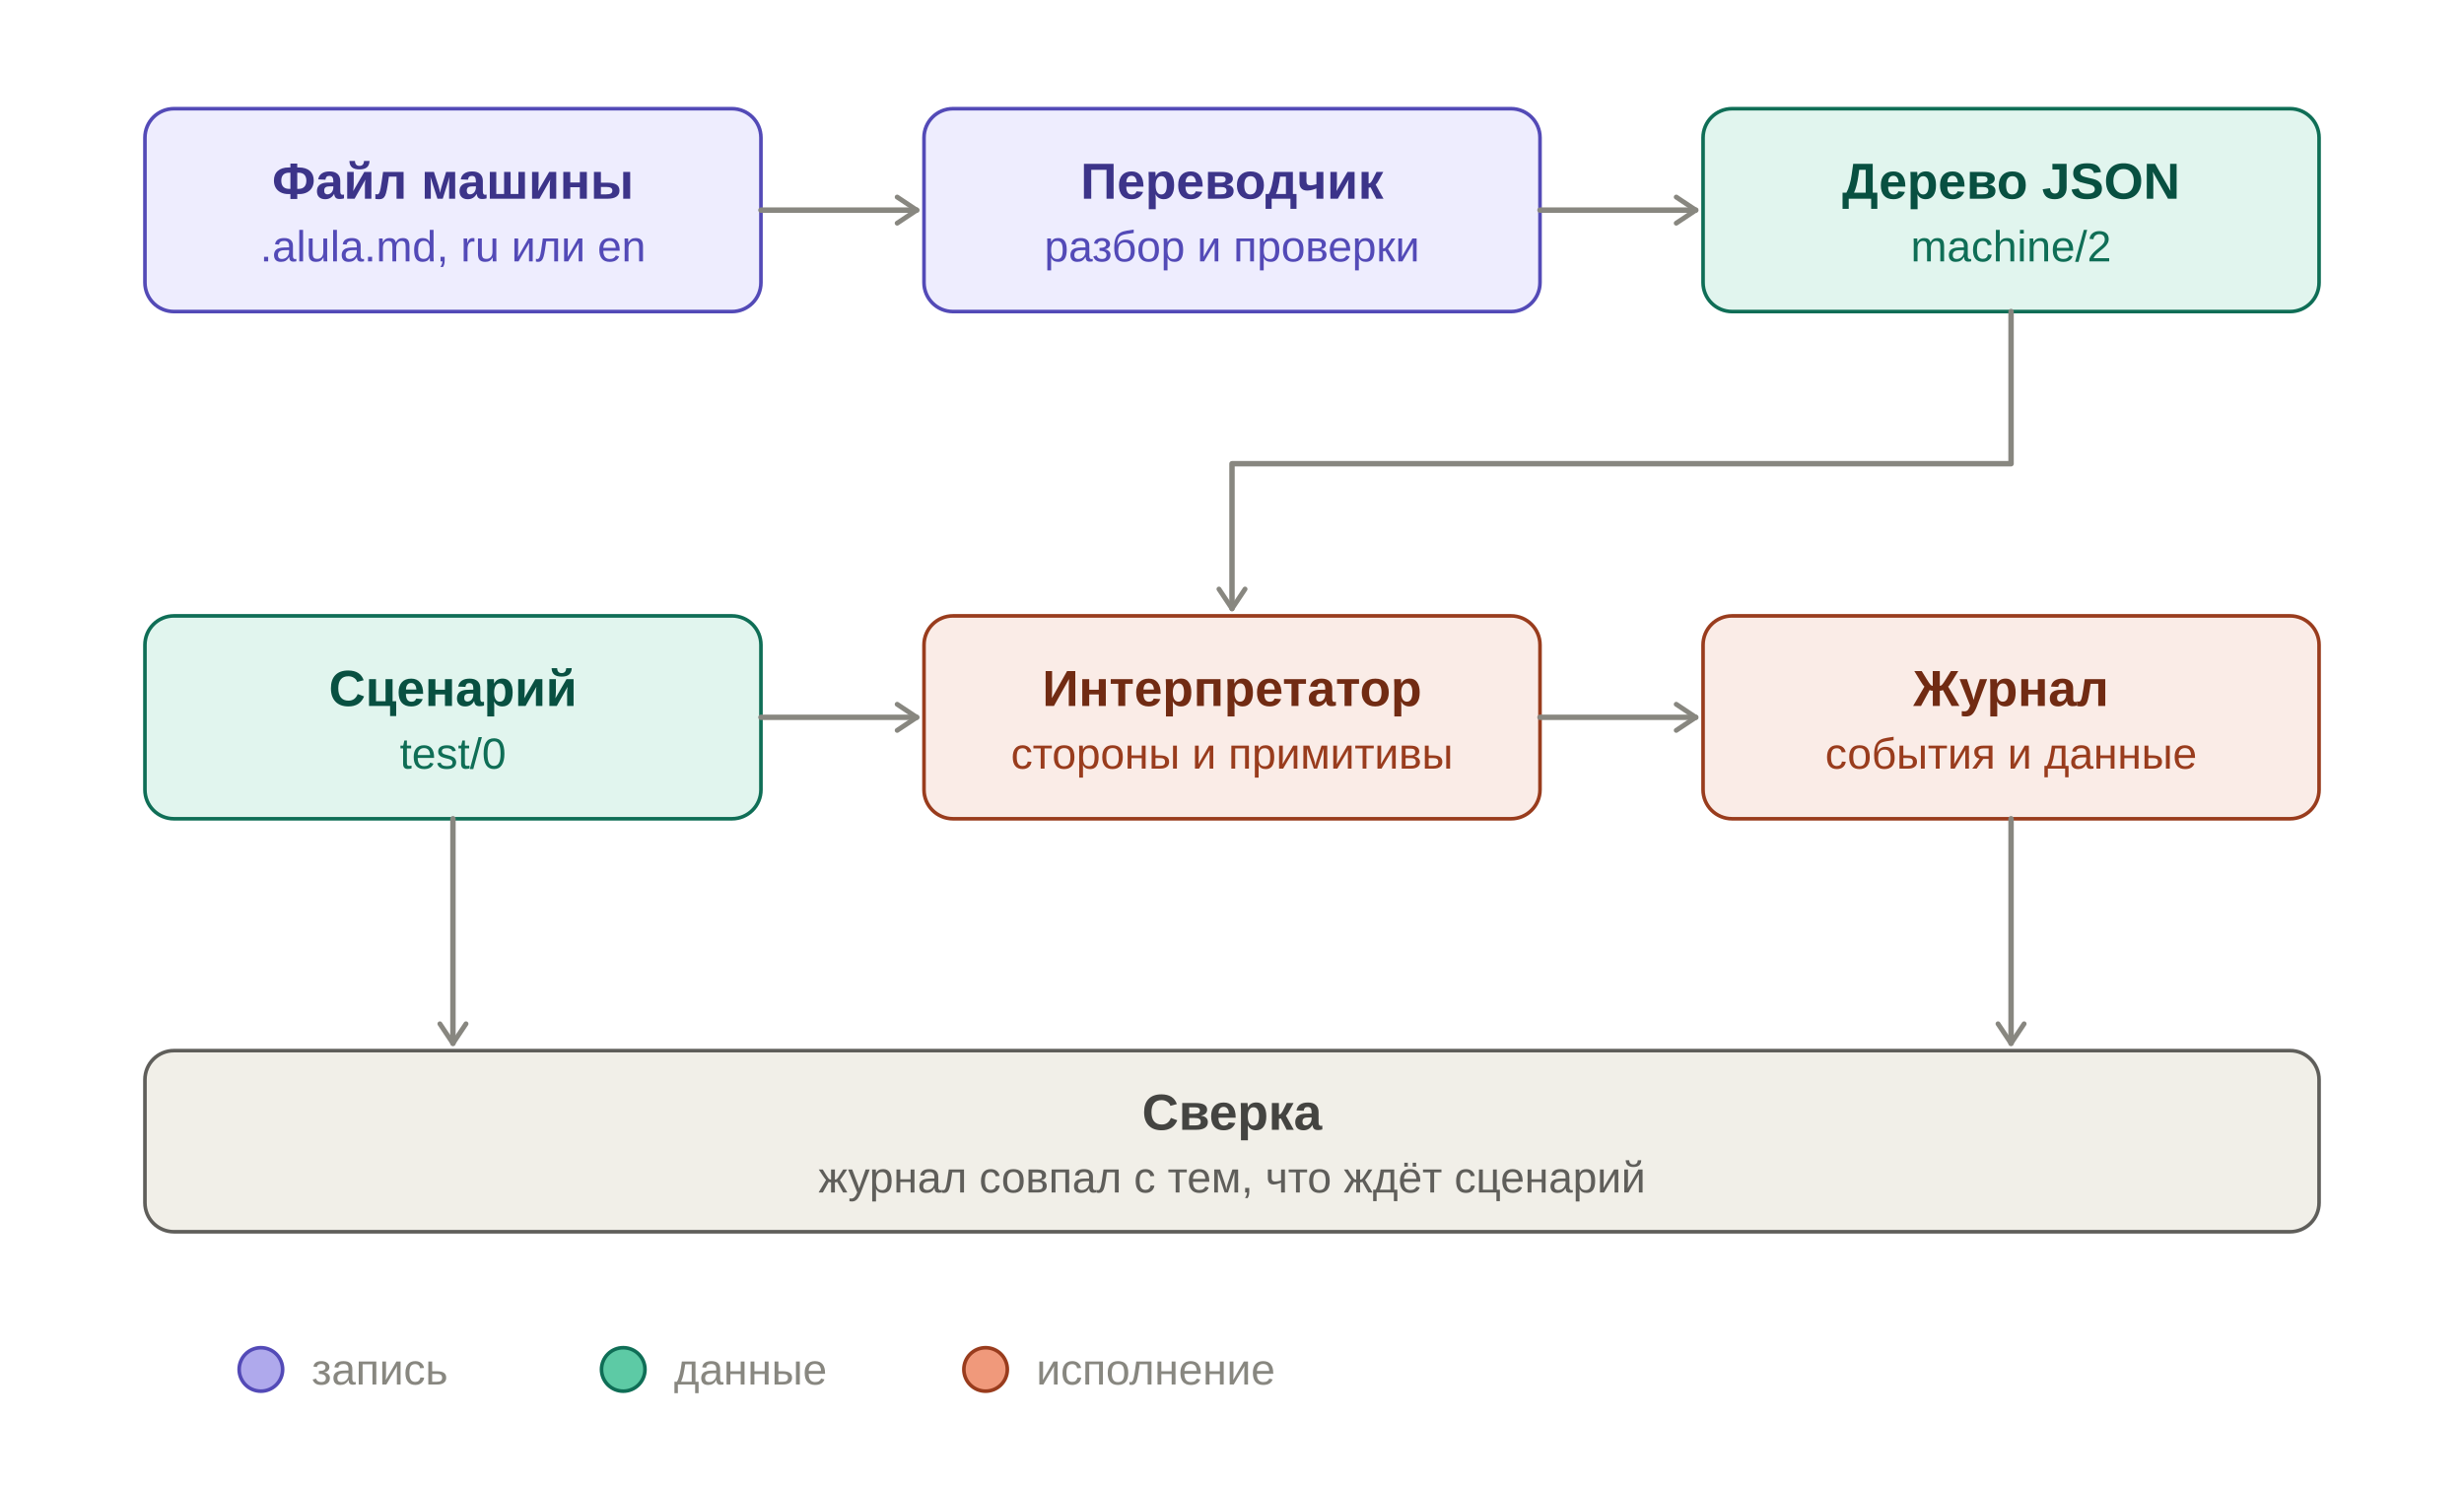
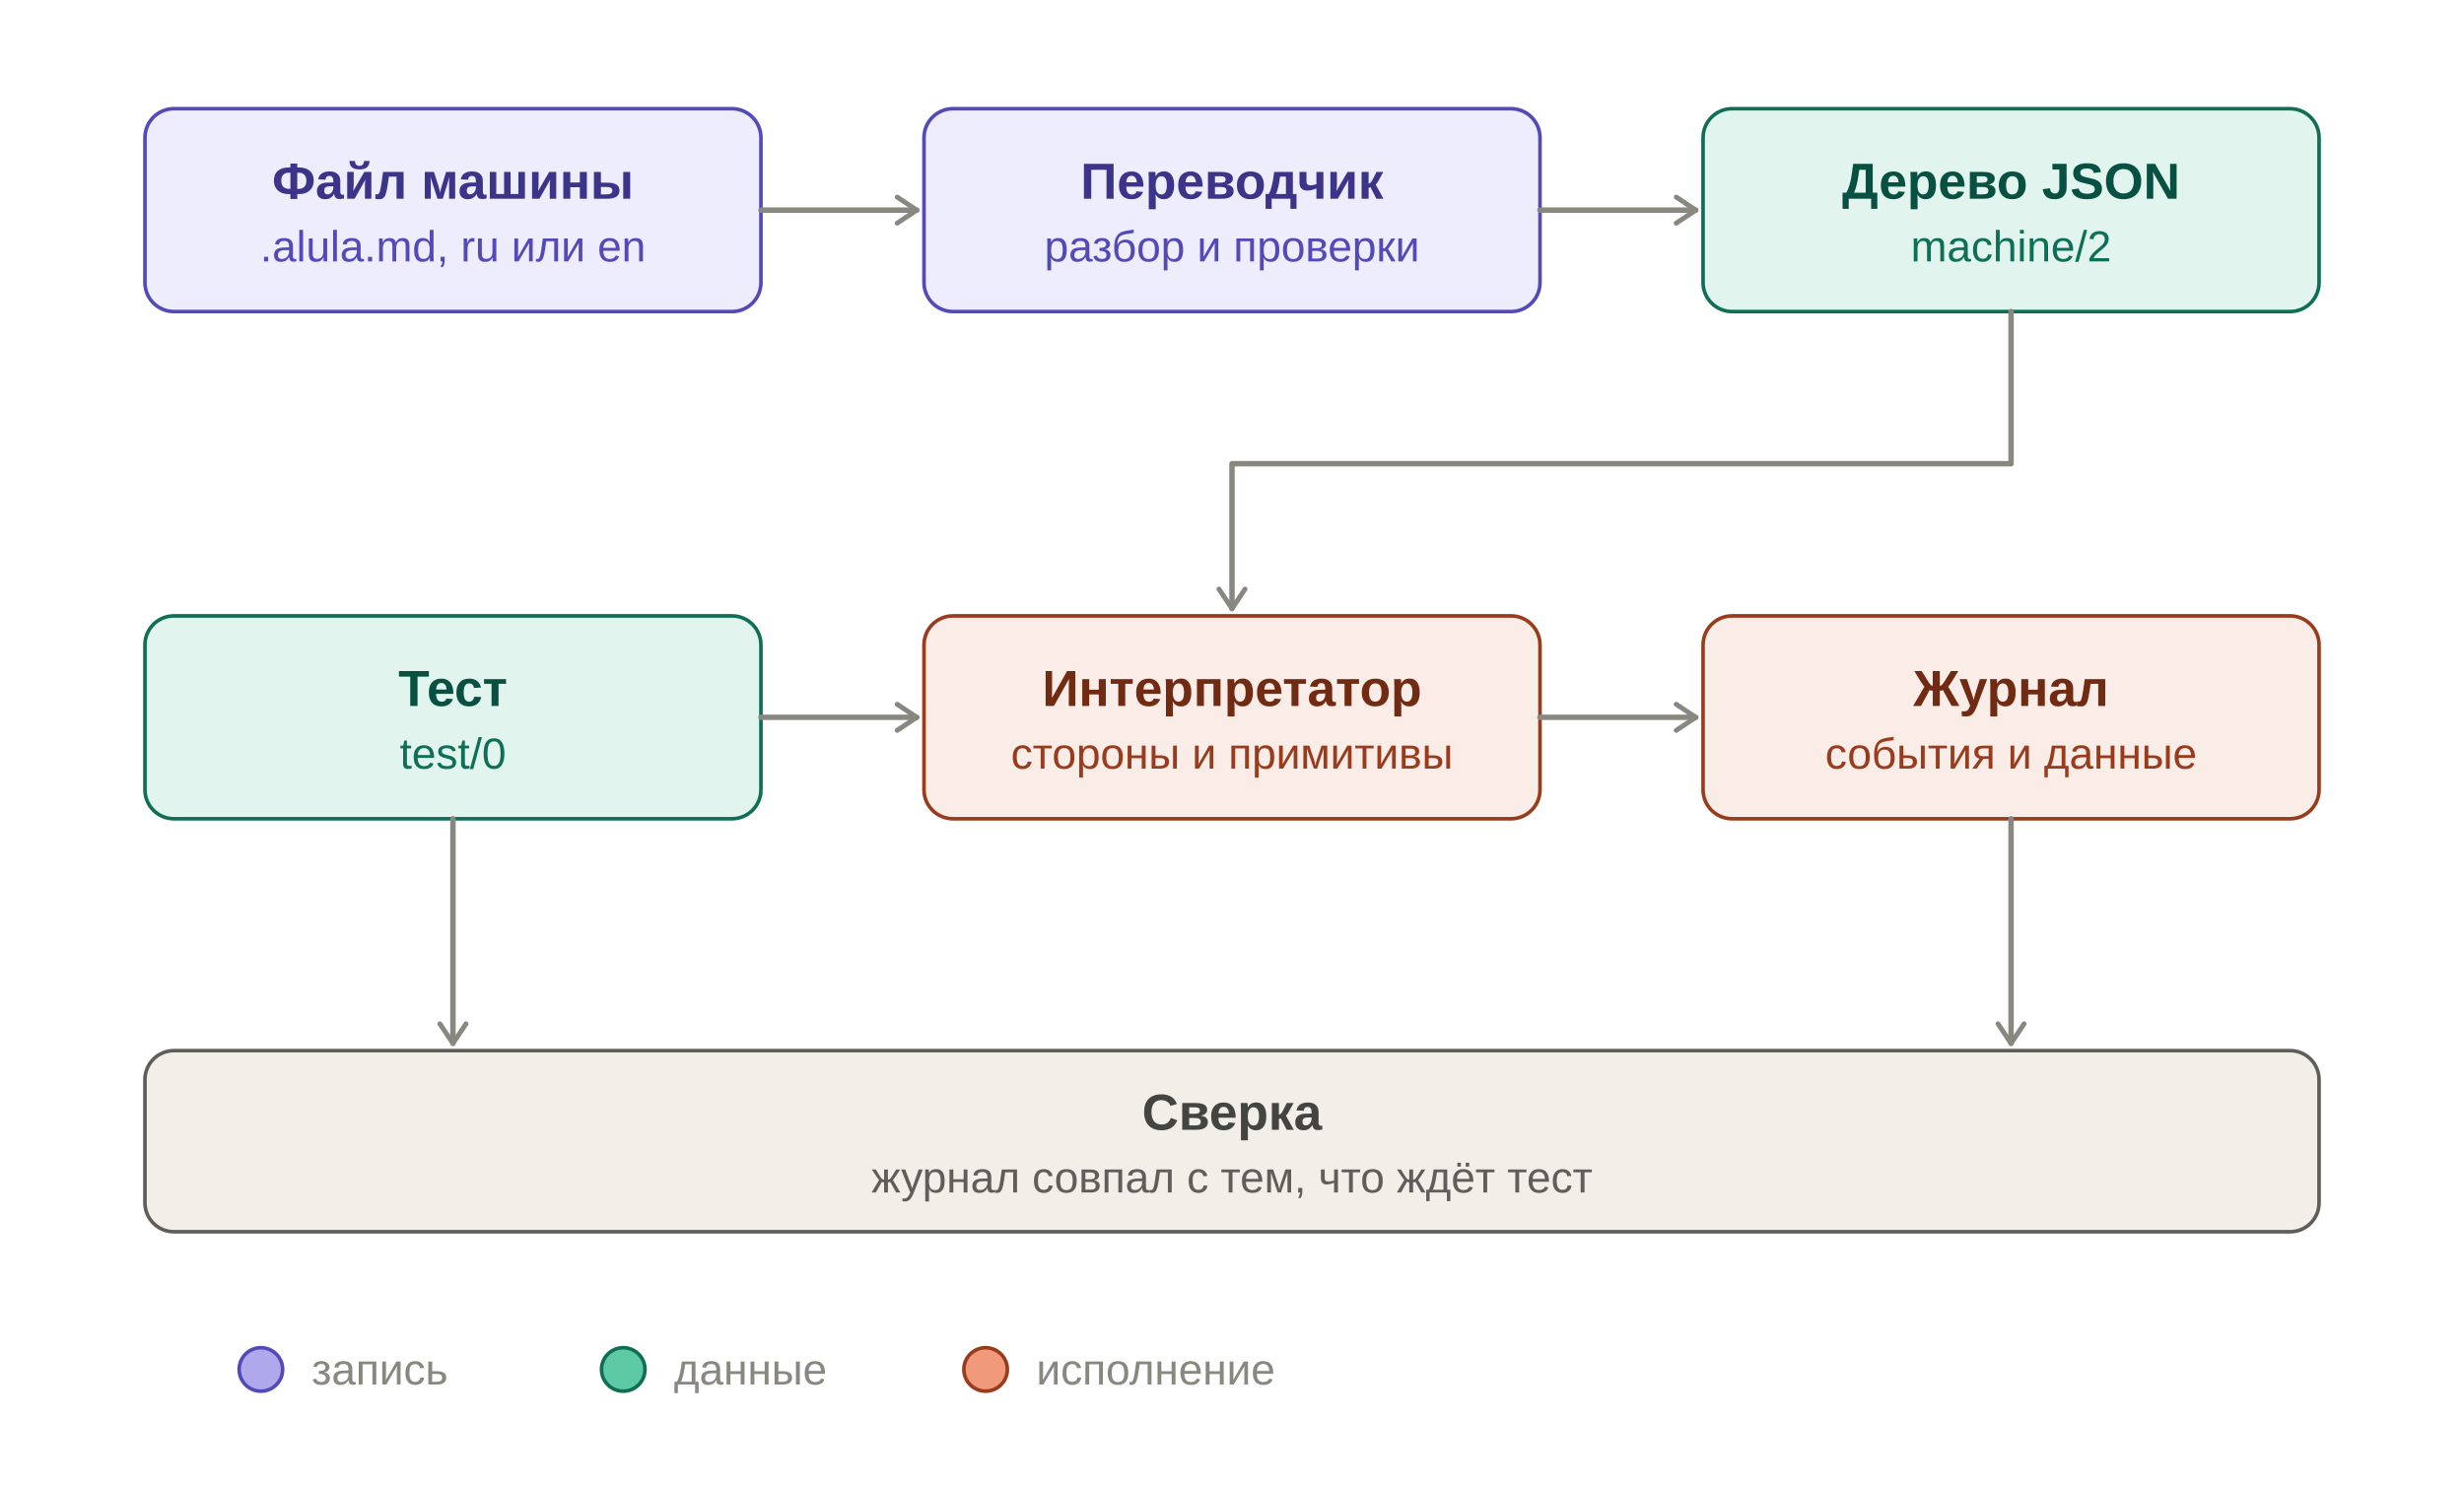
<svg xmlns="http://www.w3.org/2000/svg" viewBox="0 0 680 410" width="680" height="410" role="img">
  <defs>
    <marker id="a" viewBox="0 0 10 10" refX="8" refY="5" markerWidth="6" markerHeight="6" orient="auto-start-reverse">
      <path d="M2 1L8 5L2 9" fill="none" stroke="#888780" stroke-width="1.5" stroke-linecap="round" stroke-linejoin="round" />
    </marker>
  </defs>
  <rect x="40" y="30" width="170" height="56" rx="8" fill="#EEEDFE" stroke="#534AB7" stroke-width="1" />
  <text x="125.0" y="50" text-anchor="middle" dominant-baseline="central" font-family="Segoe UI, Arial, sans-serif" font-size="14" font-weight="600" fill="#3C3489">Файл машины</text>
  <text x="125.0" y="68" text-anchor="middle" dominant-baseline="central" font-family="Segoe UI, Arial, sans-serif" font-size="12" fill="#534AB7">.alula.md, ru или en</text>
  <rect x="255" y="30" width="170" height="56" rx="8" fill="#EEEDFE" stroke="#534AB7" stroke-width="1" />
  <text x="340.0" y="50" text-anchor="middle" dominant-baseline="central" font-family="Segoe UI, Arial, sans-serif" font-size="14" font-weight="600" fill="#3C3489">Переводчик</text>
  <text x="340.0" y="68" text-anchor="middle" dominant-baseline="central" font-family="Segoe UI, Arial, sans-serif" font-size="12" fill="#534AB7">разбор и проверки</text>
  <rect x="470" y="30" width="170" height="56" rx="8" fill="#E1F5EE" stroke="#0F6E56" stroke-width="1" />
  <text x="555.0" y="50" text-anchor="middle" dominant-baseline="central" font-family="Segoe UI, Arial, sans-serif" font-size="14" font-weight="600" fill="#085041">Дерево JSON</text>
  <text x="555.0" y="68" text-anchor="middle" dominant-baseline="central" font-family="Segoe UI, Arial, sans-serif" font-size="12" fill="#0F6E56">machine/2</text>
  <line x1="210" y1="58" x2="253" y2="58" stroke="#888780" stroke-width="1.5" fill="none" stroke-linecap="round" stroke-linejoin="round" marker-end="url(#a)" />
  <line x1="425" y1="58" x2="468" y2="58" stroke="#888780" stroke-width="1.5" fill="none" stroke-linecap="round" stroke-linejoin="round" marker-end="url(#a)" />
  <path d="M555 86 L555 128 L340 128 L340 168" stroke="#888780" stroke-width="1.5" fill="none" stroke-linecap="round" stroke-linejoin="round" marker-end="url(#a)" />
  <rect x="40" y="170" width="170" height="56" rx="8" fill="#E1F5EE" stroke="#0F6E56" stroke-width="1" />
-   <text x="125.0" y="190" text-anchor="middle" dominant-baseline="central" font-family="Segoe UI, Arial, sans-serif" font-size="14" font-weight="600" fill="#085041">Сценарий</text>
+   <text x="125.0" y="190" text-anchor="middle" dominant-baseline="central" font-family="Segoe UI, Arial, sans-serif" font-size="14" font-weight="600" fill="#085041">Тест</text>
  <text x="125.0" y="208" text-anchor="middle" dominant-baseline="central" font-family="Segoe UI, Arial, sans-serif" font-size="12" fill="#0F6E56">test/0</text>
  <rect x="255" y="170" width="170" height="56" rx="8" fill="#FAECE7" stroke="#993C1D" stroke-width="1" />
  <text x="340.0" y="190" text-anchor="middle" dominant-baseline="central" font-family="Segoe UI, Arial, sans-serif" font-size="14" font-weight="600" fill="#712B13">Интерпретатор</text>
  <text x="340.0" y="208" text-anchor="middle" dominant-baseline="central" font-family="Segoe UI, Arial, sans-serif" font-size="12" fill="#993C1D">стороны и примитивы</text>
  <rect x="470" y="170" width="170" height="56" rx="8" fill="#FAECE7" stroke="#993C1D" stroke-width="1" />
  <text x="555.0" y="190" text-anchor="middle" dominant-baseline="central" font-family="Segoe UI, Arial, sans-serif" font-size="14" font-weight="600" fill="#712B13">Журнал</text>
  <text x="555.0" y="208" text-anchor="middle" dominant-baseline="central" font-family="Segoe UI, Arial, sans-serif" font-size="12" fill="#993C1D">события и данные</text>
  <line x1="210" y1="198" x2="253" y2="198" stroke="#888780" stroke-width="1.5" fill="none" stroke-linecap="round" stroke-linejoin="round" marker-end="url(#a)" />
  <line x1="425" y1="198" x2="468" y2="198" stroke="#888780" stroke-width="1.5" fill="none" stroke-linecap="round" stroke-linejoin="round" marker-end="url(#a)" />
  <line x1="125" y1="226" x2="125" y2="288" stroke="#888780" stroke-width="1.5" fill="none" stroke-linecap="round" stroke-linejoin="round" marker-end="url(#a)" />
  <line x1="555" y1="226" x2="555" y2="288" stroke="#888780" stroke-width="1.5" fill="none" stroke-linecap="round" stroke-linejoin="round" marker-end="url(#a)" />
  <rect x="40" y="290" width="600" height="50" rx="8" fill="#F1EFE8" stroke="#5F5E5A" stroke-width="1" />
  <text x="340" y="307" text-anchor="middle" dominant-baseline="central" font-family="Segoe UI, Arial, sans-serif" font-size="14" font-weight="600" fill="#444441">Сверка</text>
-   <text x="340" y="325" text-anchor="middle" dominant-baseline="central" font-family="Segoe UI, Arial, sans-serif" font-size="12" fill="#5F5E5A">журнал совпал с тем, что ждёт сценарий</text>
+   <text x="340" y="325" text-anchor="middle" dominant-baseline="central" font-family="Segoe UI, Arial, sans-serif" font-size="12" fill="#5F5E5A">журнал совпал с тем, что ждёт тест</text>
  <circle cx="72" cy="378" r="6" fill="#AFA9EC" stroke="#534AB7" stroke-width="1" />
  <text x="86" y="378" dominant-baseline="central" font-family="Segoe UI, Arial, sans-serif" font-size="12" fill="#888780">запись</text>
  <circle cx="172" cy="378" r="6" fill="#5DCAA5" stroke="#0F6E56" stroke-width="1" />
  <text x="186" y="378" dominant-baseline="central" font-family="Segoe UI, Arial, sans-serif" font-size="12" fill="#888780">данные</text>
  <circle cx="272" cy="378" r="6" fill="#F0997B" stroke="#993C1D" stroke-width="1" />
  <text x="286" y="378" dominant-baseline="central" font-family="Segoe UI, Arial, sans-serif" font-size="12" fill="#888780">исполнение</text>
</svg>
